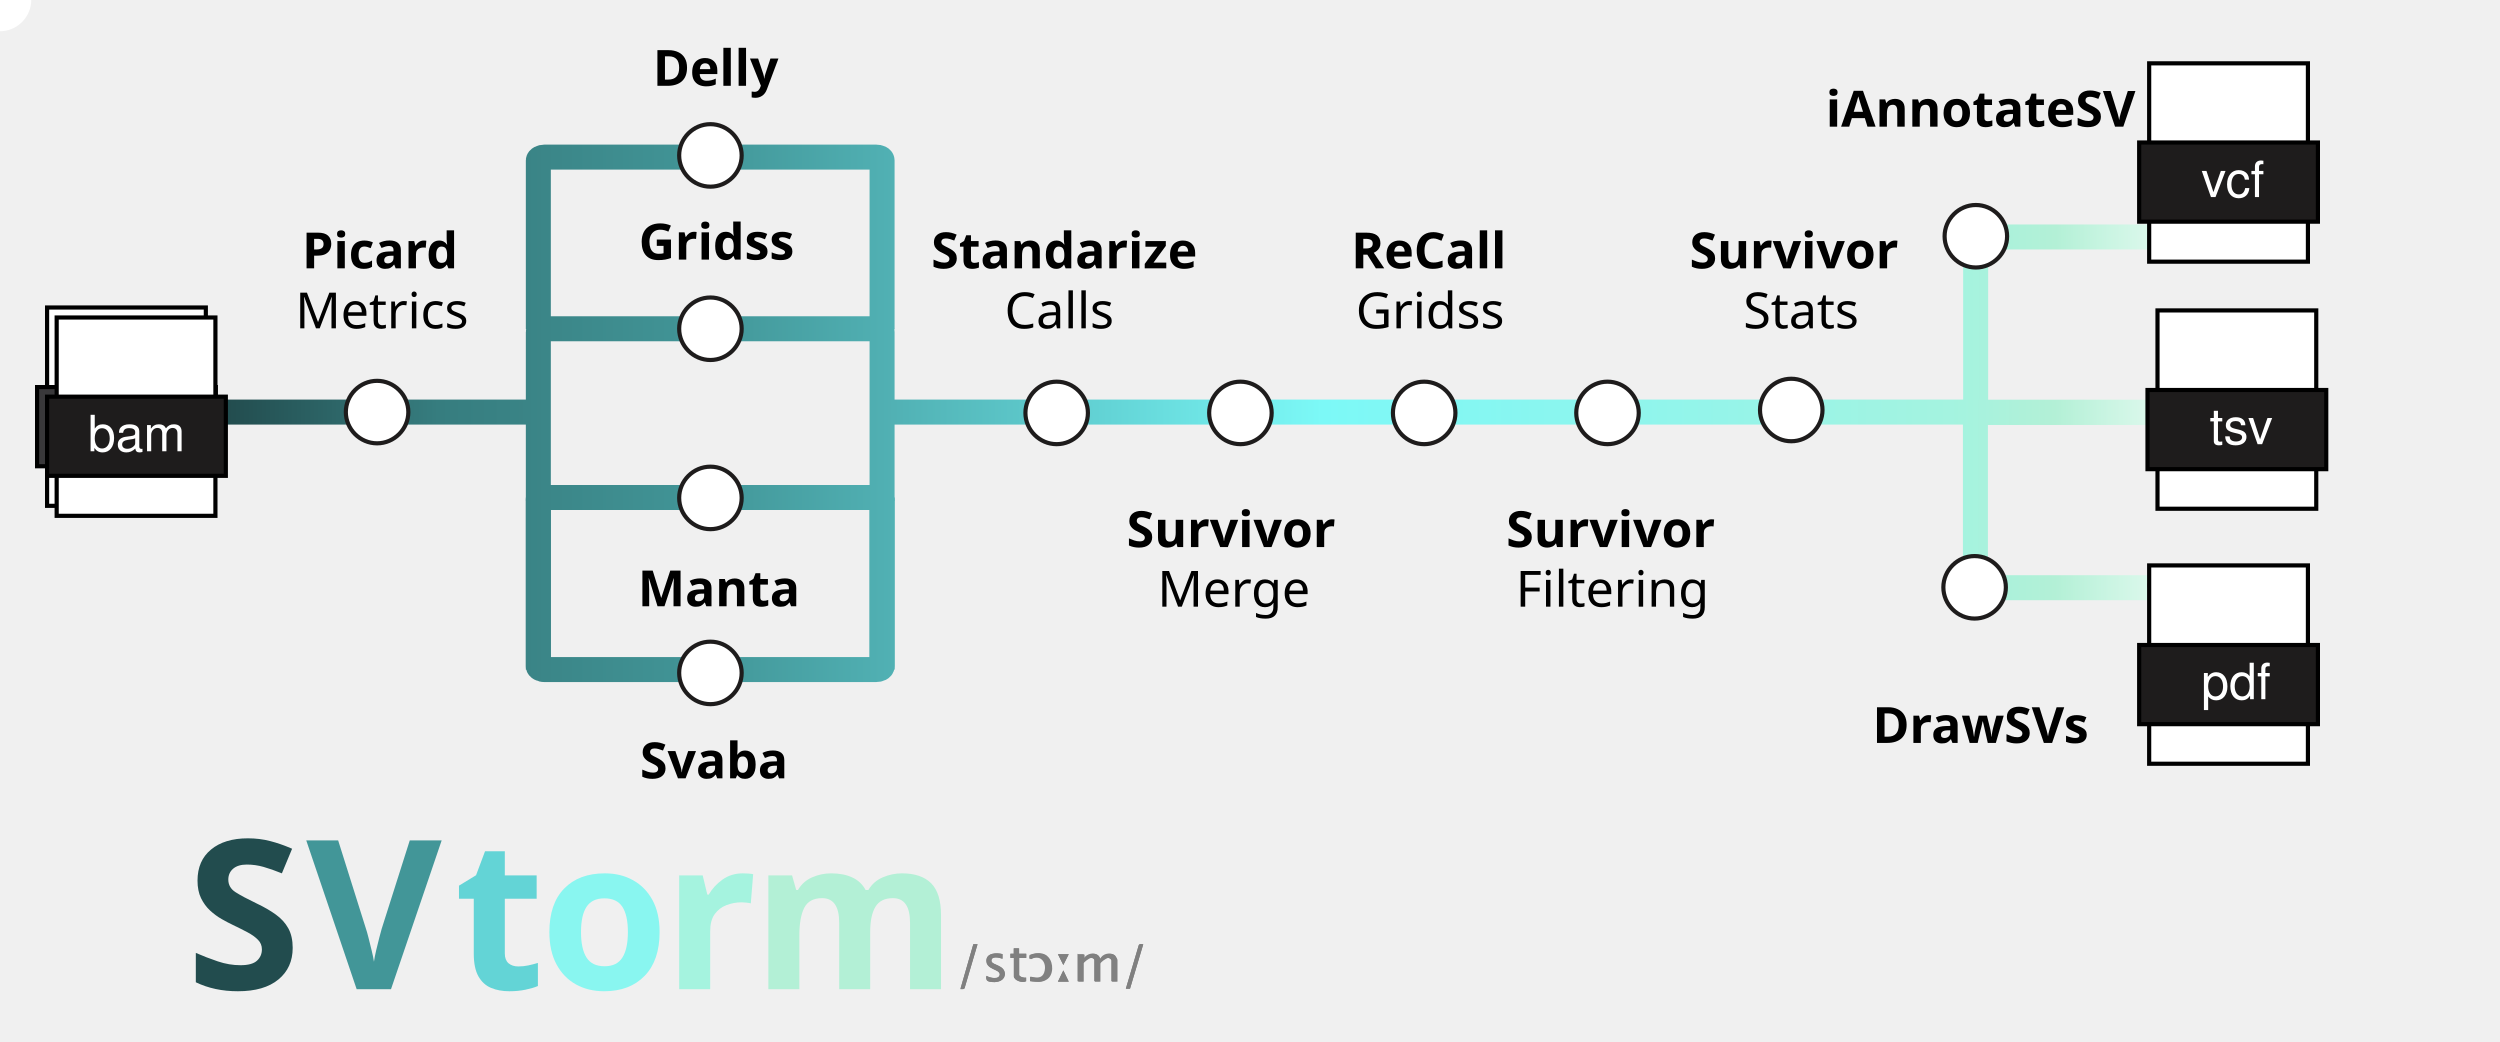
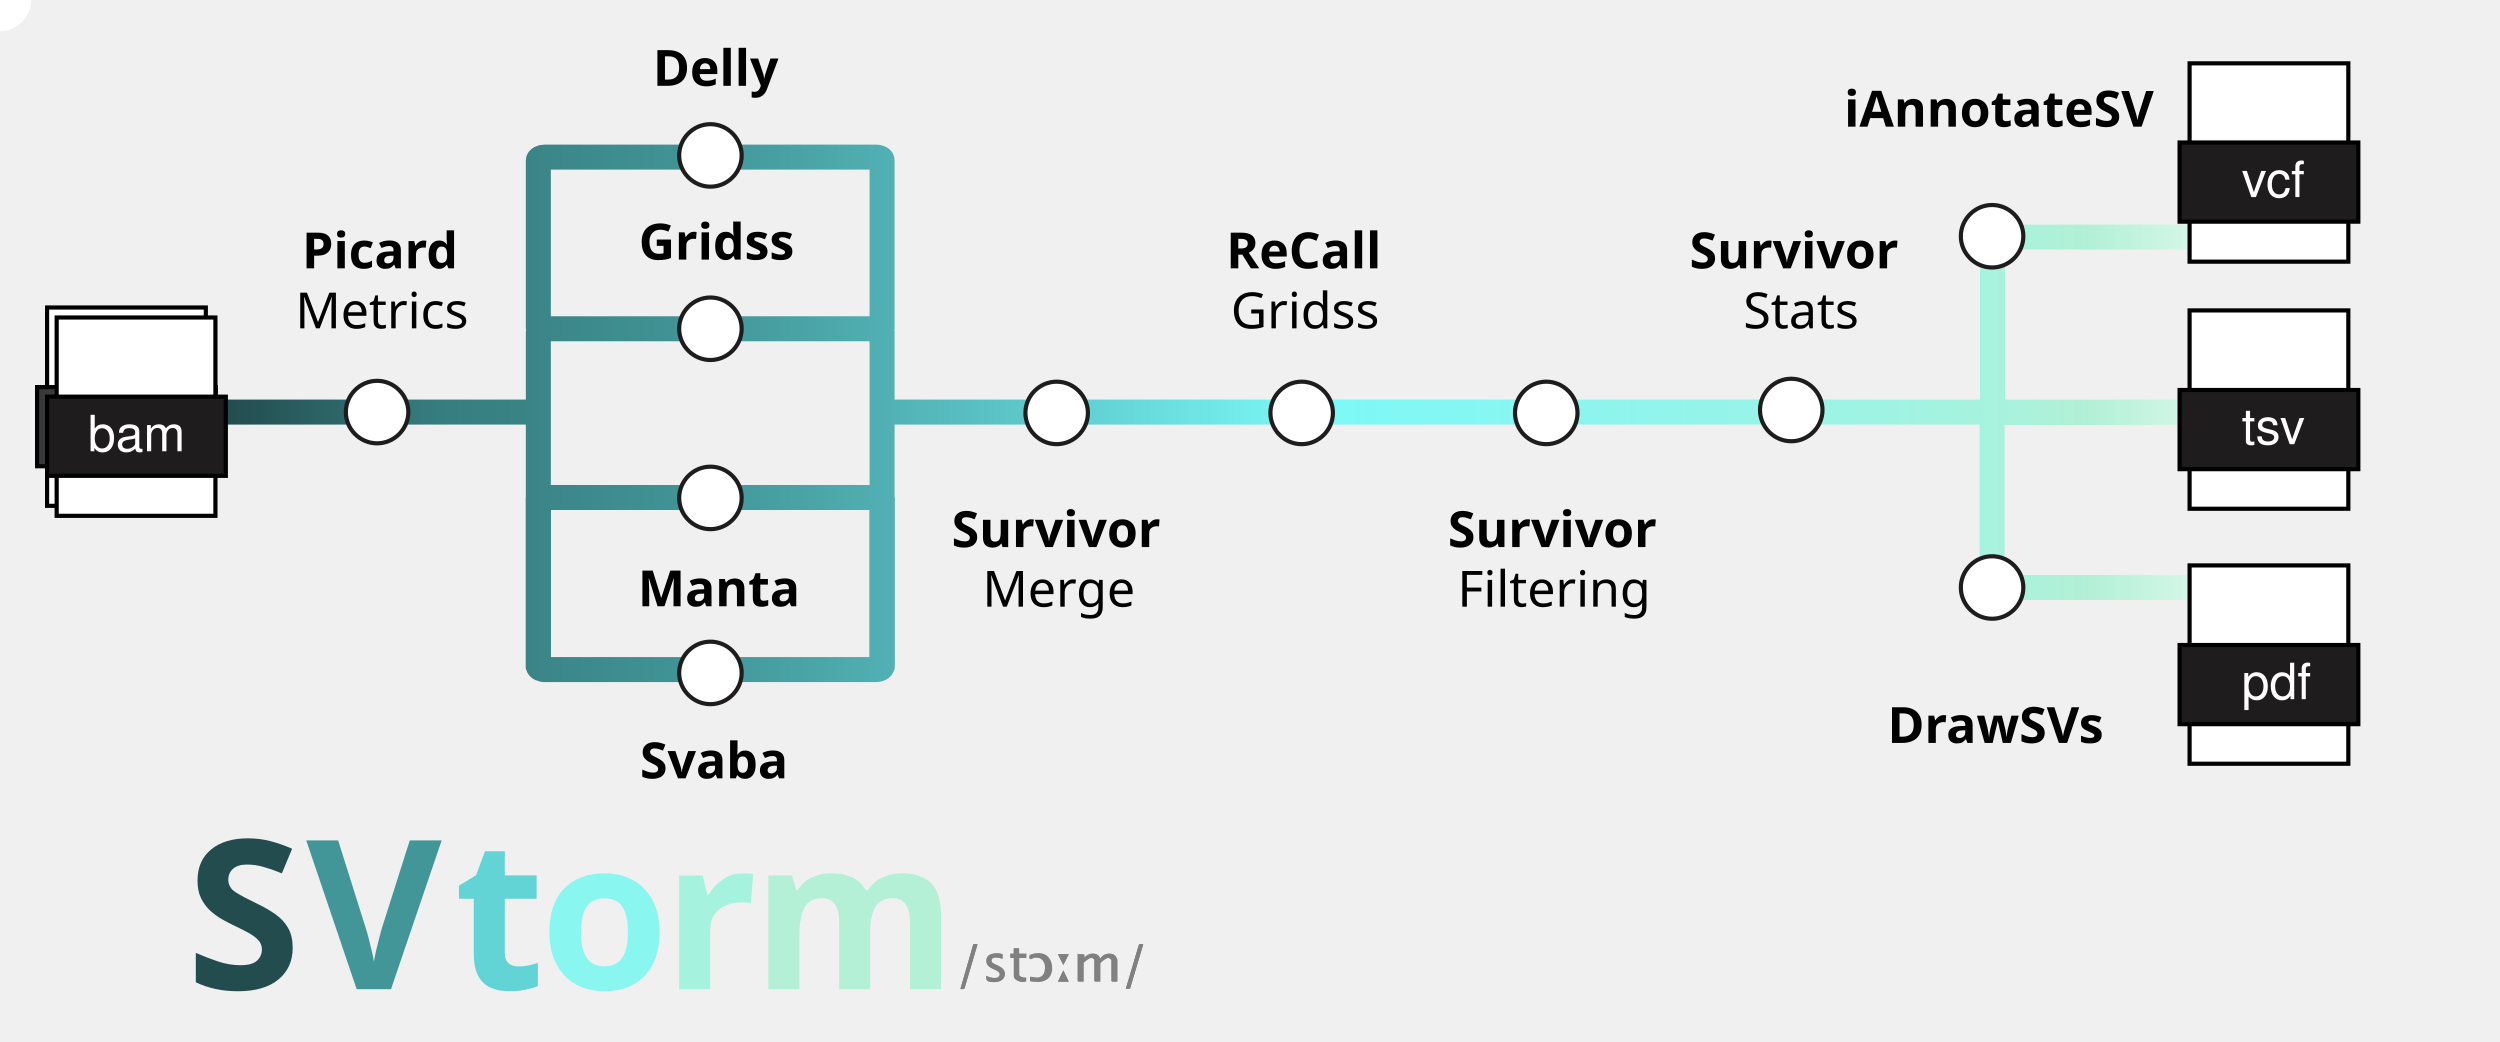
- <svg xmlns="http://www.w3.org/2000/svg" xmlns:xlink="http://www.w3.org/1999/xlink" id="Layer_1" version="1.1" viewBox="0 0 600 250">
-   <path id="path19" class="st25" d="M 252.7,99.2 474.3,98.7 474.241,57.166 532.723,57.06" />
-   <path id="path19-9" class="st25" d="m 211.717,99.652 244.896,-0.202 21.529,0.104 41.116,0.072" style="fill:none;stroke:#c563a5;stroke-width:1.018" />
-   <defs id="defs25">
-     <style id="style1">
+ <svg xmlns="http://www.w3.org/2000/svg" id="Layer_1" version="1.1" viewBox="0 0 600 250">
+   <defs>
+     <style>
      .st0 {
        fill: #89f6f0;
      }

      .st0, .st1, .st2, .st3, .st4, .st5, .st6, .st7, .st8, .st9 {
        isolation: isolate;
      }

-       .st0, .st2, .st3, .st4, .st7, .st9 {
+       .st0, .st2, .st3, .st5, .st7, .st9 {
        font-family: MavenPro-Bold, 'Maven Pro';
        font-size: 50px;
        font-weight: 700;
      }

      .st1 {
        font-family: MavenPro-Regular, 'Maven Pro';
      }

      .st1, .st6, .st8 {
        font-size: 12px;
      }

      .st10 {
-         fill: url(#linear-gradient2);
+         fill: url(#linear-gradient1);
      }

      .st11 {
+         fill: url(#linear-gradient7);
+       }
+ 
+       .st12 {
        fill: gray;
      }

-       .st12 {
-         fill: url(#linear-gradient);
+       .st13 {
+         stroke-width: 1px;
+       }
+ 
+       .st13, .st14, .st15, .st16, .st17, .st18, .st19, .st20, .st21 {
+         fill: none;
+       }
+ 
+       .st13, .st20 {
+         stroke: #c563a5;
      }

      .st2 {
-         fill: #367d7f;
+         fill: #429698;
      }

      .st3 {
-         fill: #429698;
-       }
- 
-       .st4 {
        fill: #a5f3df;
      }

-       .st13, .st14, .st15, .st6 {
+       .st22, .st23, .st24, .st6 {
        fill: #fff;
      }

-       .st13, .st16, .st17 {
+       .st22, .st25, .st26 {
        stroke: #000;
      }

+       .st14 {
+         stroke: url(#linear-gradient2);
+       }
+ 
+       .st14, .st15, .st16, .st17, .st18, .st24, .st21 {
+         stroke-miterlimit: 10;
+       }
+ 
+       .st14, .st15, .st16, .st17, .st18, .st21 {
+         stroke-width: 6px;
+       }
+ 
+       .st15 {
+         stroke: url(#linear-gradient3);
+       }
+ 
+       .st16 {
+         stroke: url(#linear-gradient5);
+       }
+ 
+       .st17 {
+         stroke: url(#linear-gradient4);
+       }
+ 
      .st18 {
-         stroke: url(#linear-gradient1);
-       }
- 
-       .st18, .st19, .st20, .st21, .st22, .st23 {
-         stroke-width: 6px;
-       }
- 
-       .st18, .st19, .st20, .st21, .st22, .st23, .st24, .st25 {
-         fill: none;
-       }
- 
-       .st18, .st19, .st20, .st21, .st22, .st23, .st15 {
-         stroke-miterlimit: 10;
+         stroke: url(#linear-gradient6);
+       }
+ 
+       .st5 {
+         fill: #224c4e;
      }

      .st19 {
-         stroke: url(#linear-gradient7);
-       }
- 
-       .st20 {
-         stroke: url(#linear-gradient3);
-       }
- 
-       .st21 {
-         stroke: url(#linear-gradient5);
-       }
- 
-       .st22 {
-         stroke: url(#linear-gradient4);
-       }
- 
-       .st23 {
-         stroke: url(#linear-gradient6);
+         stroke: #c364a6;
+       }
+ 
+       .st25 {
+         fill: #39383a;
      }

      .st24 {
-         stroke: #c364a6;
-       }
- 
-       .st16 {
-         fill: #39383a;
-       }
- 
-       .st15 {
        stroke: #1e1c1c;
      }

      .st6 {
        font-family: Helvetica, Helvetica;
      }

      .st7 {
        fill: #b3f0d6;
      }

-       .st17 {
+       .st26 {
        fill: #1e1c1c;
-       }
- 
-       .st25 {
-         stroke: #c563a5;
      }

      .st8 {
        font-family: MavenPro-SemiBold, 'Maven Pro';
        font-weight: 600;
      }

      .st9 {
        fill: #63d4d6;
      }

-       .st26 {
+       .st21 {
+         stroke: url(#linear-gradient);
+       }
+ 
+       .st27 {
        fill: #b59292;
      }
    </style>
-     <linearGradient id="linear-gradient" x1="1159.6" y1="1228.6" x2="1159.6" y2="972.1" gradientTransform="matrix(0,-1,1.002985,0,-760.5373,1258.5)" gradientUnits="userSpaceOnUse">
-       <stop offset="0" stop-color="#a5f3df" id="stop1" />
-       <stop offset=".2" stop-color="#97f4e8" id="stop2" />
-       <stop offset=".4" stop-color="#89f6f0" id="stop3" />
-       <stop offset=".6" stop-color="#7cf9f7" id="stop4" />
-       <stop offset=".8" stop-color="#63d4d6" id="stop5" />
-       <stop offset="1" stop-color="#51b1b4" id="stop6" />
-     </linearGradient>
-     <linearGradient id="linear-gradient1" x1="-51.1" y1="-237.5" x2="37.3" y2="-237.5" gradientTransform="translate(163.5 335.5) rotate(-180) scale(1 -1)" gradientUnits="userSpaceOnUse">
-       <stop offset="0" stop-color="#51b1b4" id="stop7" />
-       <stop offset=".5" stop-color="#429698" id="stop8" />
-       <stop offset="1" stop-color="#3a8486" id="stop9" />
-     </linearGradient>
-     <linearGradient id="linear-gradient2" x1="1159.6" y1="886.6" x2="1159.6" y2="813.3" gradientTransform="translate(-759.4 1258.5) rotate(-90)" gradientUnits="userSpaceOnUse">
-       <stop offset="0" stop-color="#3a8486" id="stop10" />
-       <stop offset=".3" stop-color="#367d7f" id="stop11" />
-       <stop offset=".6" stop-color="#2e686a" id="stop12" />
-       <stop offset="1" stop-color="#224c4e" id="stop13" />
-     </linearGradient>
-     <linearGradient id="linear-gradient3" x1="-51.1" y1="-278.7" x2="37.3" y2="-278.7" gradientTransform="translate(163.5 335.5) rotate(-180) scale(1 -1)" gradientUnits="userSpaceOnUse">
-       <stop offset="0" stop-color="#51b1b4" id="stop14" />
-       <stop offset=".5" stop-color="#429698" id="stop15" />
-       <stop offset="1" stop-color="#3a8486" id="stop16" />
-     </linearGradient>
-     <linearGradient id="linear-gradient4" x1="-51.1" y1="-197" x2="37.3" y2="-197" gradientTransform="translate(163.5 335.5) rotate(-180) scale(1 -1)" gradientUnits="userSpaceOnUse">
-       <stop offset="0" stop-color="#51b1b4" id="stop17" />
-       <stop offset=".5" stop-color="#429698" id="stop18" />
-       <stop offset="1" stop-color="#3a8486" id="stop19" />
-     </linearGradient>
-     <linearGradient id="linear-gradient5" x1="-51.1" y1="-1078.5" x2="37.3" y2="-1078.5" gradientTransform="translate(163.5 -936.9) rotate(-180)" gradientUnits="userSpaceOnUse">
-       <stop offset="0" stop-color="#51b1b4" id="stop20" />
-       <stop offset=".5" stop-color="#429698" id="stop21" />
-       <stop offset="1" stop-color="#3a8486" id="stop22" />
-     </linearGradient>
-     <linearGradient id="linear-gradient6" x1="471.1" y1="463.4" x2="515.4" y2="463.4" gradientTransform="translate(0 -344)" gradientUnits="userSpaceOnUse">
-       <stop offset="0" stop-color="#a5f3df" id="stop23" />
-       <stop offset=".5" stop-color="#b3f0d6" id="stop24" />
-       <stop offset="1" stop-color="#daf8eb" id="stop25" />
-     </linearGradient>
-     <linearGradient id="linear-gradient7" y1="421.4" y2="421.4" xlink:href="#linear-gradient6" />
-     <linearGradient xlink:href="#linear-gradient6" id="linearGradient61" gradientUnits="userSpaceOnUse" gradientTransform="translate(0.05555835,-385.4307)" x1="471.1" y1="463.4" x2="515.4" y2="463.4" />
-     <linearGradient xlink:href="#linear-gradient6" id="linearGradient62" gradientUnits="userSpaceOnUse" gradientTransform="translate(0,-343.3537)" x1="471.1" y1="463.4" x2="515.4" y2="463.4" />
+     <linearGradient id="linear-gradient" x1="-291.1" y1="488.7" x2="-202.7" y2="488.7" gradientTransform="translate(-76.5 586.8) rotate(-180)" gradientUnits="userSpaceOnUse">
+       <stop offset="0" stop-color="#51b1b4" />
+       <stop offset=".5" stop-color="#429698" />
+       <stop offset="1" stop-color="#3a8486" />
+     </linearGradient>
+     <linearGradient id="linear-gradient1" x1="867.6" y1="-583.3" x2="867.6" y2="-510" gradientTransform="translate(-456.1 966.5) rotate(-90) scale(1 -1)" gradientUnits="userSpaceOnUse">
+       <stop offset="0" stop-color="#3a8486" />
+       <stop offset=".3" stop-color="#367d7f" />
+       <stop offset=".6" stop-color="#2e686a" />
+       <stop offset="1" stop-color="#224c4e" />
+     </linearGradient>
+     <linearGradient id="linear-gradient2" x1="-291.1" y1="529.9" x2="-202.7" y2="529.9" gradientTransform="translate(-76.5 586.8) rotate(-180)" gradientUnits="userSpaceOnUse">
+       <stop offset="0" stop-color="#51b1b4" />
+       <stop offset=".5" stop-color="#429698" />
+       <stop offset="1" stop-color="#3a8486" />
+     </linearGradient>
+     <linearGradient id="linear-gradient3" x1="-291.1" y1="448.2" x2="-202.7" y2="448.2" gradientTransform="translate(-76.5 586.8) rotate(-180)" gradientUnits="userSpaceOnUse">
+       <stop offset="0" stop-color="#51b1b4" />
+       <stop offset=".5" stop-color="#429698" />
+       <stop offset="1" stop-color="#3a8486" />
+     </linearGradient>
+     <linearGradient id="linear-gradient4" x1="-291.1" y1="1673.7" x2="-202.7" y2="1673.7" gradientTransform="translate(-76.5 -1532.2) rotate(-180) scale(1 -1)" gradientUnits="userSpaceOnUse">
+       <stop offset="0" stop-color="#51b1b4" />
+       <stop offset=".5" stop-color="#429698" />
+       <stop offset="1" stop-color="#3a8486" />
+     </linearGradient>
+     <linearGradient id="linear-gradient5" x1="475.1" y1="-212.1" x2="529.4" y2="-212.1" gradientTransform="translate(0 -134.2) scale(1 -1)" gradientUnits="userSpaceOnUse">
+       <stop offset="0" stop-color="#a5f3df" />
+       <stop offset=".5" stop-color="#b3f0d6" />
+       <stop offset="1" stop-color="#daf8eb" />
+     </linearGradient>
+     <linearGradient id="linear-gradient6" x1="475.1" y1="-212.1" x2="529.5" y2="-212.1" gradientTransform="translate(0 -92.1) scale(1 -1)" gradientUnits="userSpaceOnUse">
+       <stop offset="0" stop-color="#a5f3df" />
+       <stop offset=".5" stop-color="#b3f0d6" />
+       <stop offset="1" stop-color="#daf8eb" />
+     </linearGradient>
+     <linearGradient id="linear-gradient7" x1="867.6" y1="-928.4" x2="867.6" y2="-668.5" gradientTransform="translate(-456 966.5) rotate(-90) scale(1 -1)" gradientUnits="userSpaceOnUse">
+       <stop offset="0" stop-color="#a5f3df" />
+       <stop offset=".2" stop-color="#97f4e8" />
+       <stop offset=".4" stop-color="#89f6f0" />
+       <stop offset=".6" stop-color="#7cf9f7" />
+       <stop offset=".8" stop-color="#63d4d6" />
+       <stop offset="1" stop-color="#51b1b4" />
+     </linearGradient>
  </defs>
-   <path id="path56-92" class="st24" d="M247.8,99.5h-35.7c-.3,0-.4-.3-.4,0v-19.8c0,0,0,0,0,0h-82.5c0-.1,0-.1,0,0v19.4c0,0-.2.6-.5.6H52.3" />
-   <path id="path56-91" class="st24" d="M247.6,99.4h-35.3c-.3,0-.6.5-.6.6v18.9c0,0,.1,1-.1,1h-82.2c-.3,0-.2,0-.2,0v-20c0,0-.2-.6-.5-.6H52.3" />
-   <path id="path56-93" class="st24" d="M247.6,99.5h-35.3c-.3,0-.5-.9-.5-1.2l-.2-60.4h0c0,0-82.3.4-82.3.4,0,0,0,0,0,0v60.1c0,.3-.2,1-.5,1H52.2" />
-   <path id="path56-9" class="st24" d="M247.6,99.4h-35.4c-.3,0-.5.3-.5.6v60.6c0,.3-.2.8-.4.8h-81.5c-.3,0-.5-.6-.5-.8v-60.6c-.1-.3-.4-.5-.6-.5H30.4" />
-   <path id="path20" class="st25" d="M252.7,99.5l221.6-.5v41.5h58.6" />
-   <g id="g2" class="st5">
-     <g id="text1" class="st5">
-       <g id="g24" class="st5">
-         <g id="text23" class="st5">
-           <text class="st2" transform="translate(44.7,237.4)" id="text25">
-             <tspan x="0" y="0" id="tspan25" style="fill:#224c4e;fill-opacity:1">S</tspan>
-           </text>
-         </g>
-         <g id="text24" class="st5">
-           <text class="st3" transform="translate(73.5 237.4)" id="text26">
-             <tspan x="0" y="0" id="tspan26">V</tspan>
-           </text>
-         </g>
-       </g>
-     </g>
-     <g id="text2" class="st5">
-       <g id="g31" class="st5">
-         <g id="g27" class="st5">
-           <text class="st9" transform="translate(109 237.4)" id="text27">
-             <tspan x="0" y="0" id="tspan27">t</tspan>
-           </text>
-         </g>
-         <g id="g28" class="st5">
-           <text class="st0" transform="translate(129.6 237.4)" id="text28">
-             <tspan x="0" y="0" id="tspan28">o</tspan>
-           </text>
-         </g>
-         <g id="g29" class="st5">
-           <text class="st4" transform="translate(159.1 237.4)" id="text29">
-             <tspan x="0" y="0" id="tspan29">r</tspan>
-           </text>
-         </g>
-         <g id="g30" class="st5">
-           <text class="st7" transform="translate(180.5 237.4)" id="text30">
-             <tspan x="0" y="0" id="tspan30">m</tspan>
-           </text>
-         </g>
-       </g>
-     </g>
-   </g>
-   <g id="text155" class="st5">
-     <g id="text242" class="st5">
-       <g id="g33" class="st5">
-         <g id="g32" class="st5">
-           <text class="st8" transform="translate(270.4 131.3)" id="text31">
-             <tspan x="0" y="0" id="tspan31">Survivor</tspan>
-           </text>
-         </g>
-       </g>
-     </g>
-     <g id="text243" class="st5">
-       <g id="g35" class="st5">
-         <g id="g34" class="st5">
-           <text class="st1" transform="translate(277.8 145.6)" id="text33">
-             <tspan x="0" y="0" id="tspan33">Merge</tspan>
-           </text>
-         </g>
-       </g>
-     </g>
-   </g>
-   <g id="text173" class="st5">
-     <g id="text247" class="st5">
-       <g id="g37" class="st5">
-         <g id="g36" class="st5">
-           <text class="st8" transform="translate(156.7 20.6)" id="text35">
-             <tspan x="0" y="0" id="tspan35">Delly</tspan>
-           </text>
-         </g>
-       </g>
-     </g>
-   </g>
-   <g id="text173-7" class="st5">
-     <g id="text247-9" class="st5">
-       <g id="g31-3" class="st5">
-         <g id="text31-8" class="st5">
-           <text class="st8" transform="translate(449.4 178.3)" id="text37">
-             <tspan x="0" y="0" id="tspan37">DrawSVs</tspan>
-           </text>
-         </g>
-       </g>
-     </g>
-   </g>
-   <g id="text174" class="st5">
-     <g id="text248" class="st5">
-       <g id="g38" class="st5">
-         <g id="text32" class="st5">
-           <text class="st8" transform="translate(153.3 62.3)" id="text38">
-             <tspan x="0" y="0" id="tspan38">Gridss</tspan>
-           </text>
-         </g>
-       </g>
-     </g>
-   </g>
-   <g id="text175" class="st5">
-     <g id="text249" class="st5">
-       <g id="g40" class="st5">
-         <g id="g39" class="st5">
-           <text class="st8" transform="translate(153.6 186.8)" id="text39">
-             <tspan x="0" y="0" id="tspan39">Svaba</tspan>
-           </text>
-         </g>
-       </g>
-     </g>
-   </g>
-   <g id="text176" class="st5">
-     <g id="text250" class="st5">
-       <g id="g41" class="st5">
-         <g id="text34" class="st5">
-           <text class="st8" transform="translate(153.1 145.5)" id="text40">
-             <tspan x="0" y="0" id="tspan40">Manta</tspan>
-           </text>
-         </g>
-       </g>
-     </g>
-   </g>
-   <g id="text180" class="st5">
-     <g id="text251" class="st5">
-       <g id="g43" class="st5">
-         <g id="g42" class="st5">
-           <text class="st8" transform="translate(324.3 64.4)" id="text41">
-             <tspan x="0" y="0" id="tspan41">ReCall</tspan>
-           </text>
-         </g>
-       </g>
-     </g>
-     <g id="text252" class="st5">
-       <g id="g44" class="st5">
-         <g id="text36" class="st5">
-           <text class="st1" transform="translate(325.4 78.8)" id="text43">
-             <tspan x="0" y="0" id="tspan43">Gridss</tspan>
-           </text>
-         </g>
-       </g>
-     </g>
-   </g>
-   <g id="text184" class="st5">
-     <g id="text253" class="st5">
-       <g id="g46" class="st5">
-         <g id="g45" class="st5">
-           <text class="st8" transform="translate(361.5 131.3)" id="text44">
-             <tspan x="0" y="0" id="tspan44">Survivor</tspan>
-           </text>
-         </g>
-       </g>
-     </g>
-     <g id="text254" class="st5">
-       <g id="g48" class="st5">
-         <g id="g47" class="st5">
-           <text class="st1" transform="translate(363.8 145.6)" id="text46">
-             <tspan x="0" y="0" id="tspan46">Filtering</tspan>
-           </text>
-         </g>
-       </g>
-     </g>
-   </g>
-   <g id="g257" class="st5">
-     <g id="text256" class="st5">
-       <g id="g50" class="st5">
-         <g id="g49" class="st5">
-           <text class="st8" transform="translate(223.5 64.4)" id="text48">
-             <tspan x="0" y="0" id="tspan48">Standarize</tspan>
-           </text>
-         </g>
-       </g>
-     </g>
-     <g id="text257" class="st5">
-       <g id="g52" class="st5">
-         <g id="g51" class="st5">
-           <text class="st1" transform="translate(241.1 78.8)" id="text50">
-             <tspan x="0" y="0" id="tspan50">Calls</tspan>
-           </text>
-         </g>
-       </g>
-     </g>
-   </g>
-   <g id="g259" class="st5">
-     <g id="text258" class="st5">
-       <g id="g53" class="st5">
-         <g id="text42" class="st5">
-           <text class="st8" transform="translate(438.2 30.4)" id="text52">
-             <tspan x="0" y="0" id="tspan52">iAnnotateSV</tspan>
-           </text>
-         </g>
-       </g>
-     </g>
-   </g>
-   <path id="path186-6" class="st18" d="M129.2,120.2v-40.5c0-.4.7-.8,1.5-.8h79.5c.8,0,1.5.3,1.5.8v40.5" />
+   <path id="path19" class="st20" d="M252.7,99.2l226.3-.5v-41.5c0,0,59.7-.1,59.7-.1" />
+   <path id="path19-9" class="st13" d="M211.7,99.7l255.8-.2h22.5c0,.1,42.9.2,42.9.2" />
+   <path id="path56-92" class="st19" d="M247.8,99.5h-35.7c-.3,0-.4-.3-.4,0v-19.8h-82.5q0,0,0,0v19.4s-.2.6-.5.6H52.3" />
+   <path id="path56-91" class="st19" d="M247.6,99.4h-35.3c-.3,0-.6.5-.6.6v18.9s.1,1-.1,1h-82.2c-.3,0-.2,0-.2,0v-20s-.2-.6-.5-.6H52.3" />
+   <path id="path56-93" class="st19" d="M247.6,99.5h-35.3c-.3,0-.5-.9-.5-1.2l-.2-60.4h0l-82.3.4h0v60.1c0,.3-.2,1-.5,1H52.2" />
+   <path id="path56-9" class="st19" d="M247.6,99.4h-35.4c-.3,0-.5.3-.5.6v60.6c0,.3-.2.8-.4.8h-81.5c-.3,0-.5-.6-.5-.8v-60.6c-.1-.3-.4-.5-.6-.5H30.4" />
+   <path id="path20" class="st20" d="M252.7,99.5l225.7-.5v41.5h59.7" />
+   <g id="g2" class="st4">
+     <g id="text1" class="st4">
+       <g id="g24" class="st4">
+         <g id="text23" class="st4">
+           <g id="text25" class="st4">
+             <text class="st5" transform="translate(44.7 237.4)">
+               <tspan x="0" y="0">S</tspan>
+             </text>
+           </g>
+         </g>
+         <g id="text24" class="st4">
+           <g id="text26" class="st4">
+             <text class="st2" transform="translate(73.5 237.4)">
+               <tspan x="0" y="0">V</tspan>
+             </text>
+           </g>
+         </g>
+       </g>
+     </g>
+     <g id="text2" class="st4">
+       <g id="g31" class="st4">
+         <g id="g27" class="st4">
+           <g id="text27" class="st4">
+             <text class="st9" transform="translate(109 237.4)">
+               <tspan x="0" y="0">t</tspan>
+             </text>
+           </g>
+         </g>
+         <g id="g28" class="st4">
+           <g id="text28" class="st4">
+             <text class="st0" transform="translate(129.6 237.4)">
+               <tspan x="0" y="0">o</tspan>
+             </text>
+           </g>
+         </g>
+         <g id="g29" class="st4">
+           <g id="text29" class="st4">
+             <text class="st3" transform="translate(159.1 237.4)">
+               <tspan x="0" y="0">r</tspan>
+             </text>
+           </g>
+         </g>
+         <g id="g30" class="st4">
+           <g id="text30" class="st4">
+             <text class="st7" transform="translate(180.5 237.4)">
+               <tspan x="0" y="0">m</tspan>
+             </text>
+           </g>
+         </g>
+       </g>
+     </g>
+   </g>
+   <g id="text155" class="st4">
+     <g id="text242" class="st4">
+       <g id="g33" class="st4">
+         <g id="g32" class="st4">
+           <g id="text31" class="st4">
+             <text class="st8" transform="translate(228.4 131.3)">
+               <tspan x="0" y="0">Survivor</tspan>
+             </text>
+           </g>
+         </g>
+       </g>
+     </g>
+     <g id="text243" class="st4">
+       <g id="g35" class="st4">
+         <g id="g34" class="st4">
+           <g id="text33" class="st4">
+             <text class="st1" transform="translate(235.8 145.6)">
+               <tspan x="0" y="0">Merge</tspan>
+             </text>
+           </g>
+         </g>
+       </g>
+     </g>
+   </g>
+   <g id="text173" class="st4">
+     <g id="text247" class="st4">
+       <g id="g37" class="st4">
+         <g id="g36" class="st4">
+           <g id="text35" class="st4">
+             <text class="st8" transform="translate(156.7 20.6)">
+               <tspan x="0" y="0">Delly</tspan>
+             </text>
+           </g>
+         </g>
+       </g>
+     </g>
+   </g>
+   <g id="text173-7" class="st4">
+     <g id="text247-9" class="st4">
+       <g id="g31-3" class="st4">
+         <g id="text31-8" class="st4">
+           <g id="text37" class="st4">
+             <text class="st8" transform="translate(453 178.3)">
+               <tspan x="0" y="0">DrawSVs</tspan>
+             </text>
+           </g>
+         </g>
+       </g>
+     </g>
+   </g>
+   <g id="text174" class="st4">
+     <g id="text248" class="st4">
+       <g id="g38" class="st4">
+         <g id="text32" class="st4">
+           <g id="text38" class="st4">
+             <text class="st8" transform="translate(153.3 62.3)">
+               <tspan x="0" y="0">Gridss</tspan>
+             </text>
+           </g>
+         </g>
+       </g>
+     </g>
+   </g>
+   <g id="text175" class="st4">
+     <g id="text249" class="st4">
+       <g id="g40" class="st4">
+         <g id="g39" class="st4">
+           <g id="text39" class="st4">
+             <text class="st8" transform="translate(153.6 186.8)">
+               <tspan x="0" y="0">Svaba</tspan>
+             </text>
+           </g>
+         </g>
+       </g>
+     </g>
+   </g>
+   <g id="text176" class="st4">
+     <g id="text250" class="st4">
+       <g id="g41" class="st4">
+         <g id="text34" class="st4">
+           <g id="text40" class="st4">
+             <text class="st8" transform="translate(153.1 145.5)">
+               <tspan x="0" y="0">Manta</tspan>
+             </text>
+           </g>
+         </g>
+       </g>
+     </g>
+   </g>
+   <g id="text180" class="st4">
+     <g id="text251" class="st4">
+       <g id="g43" class="st4">
+         <g id="g42" class="st4">
+           <g id="text41" class="st4">
+             <text class="st8" transform="translate(294.3 64.4)">
+               <tspan x="0" y="0">ReCall</tspan>
+             </text>
+           </g>
+         </g>
+       </g>
+     </g>
+     <g id="text252" class="st4">
+       <g id="g44" class="st4">
+         <g id="text36" class="st4">
+           <g id="text43" class="st4">
+             <text class="st1" transform="translate(295.4 78.8)">
+               <tspan x="0" y="0">Gridss</tspan>
+             </text>
+           </g>
+         </g>
+       </g>
+     </g>
+   </g>
+   <g id="text184" class="st4">
+     <g id="text253" class="st4">
+       <g id="g46" class="st4">
+         <g id="g45" class="st4">
+           <g id="text44" class="st4">
+             <text class="st8" transform="translate(347.5 131.3)">
+               <tspan x="0" y="0">Survivor</tspan>
+             </text>
+           </g>
+         </g>
+       </g>
+     </g>
+     <g id="text254" class="st4">
+       <g id="g48" class="st4">
+         <g id="g47" class="st4">
+           <g id="text46" class="st4">
+             <text class="st1" transform="translate(349.8 145.6)">
+               <tspan x="0" y="0">Filtering</tspan>
+             </text>
+           </g>
+         </g>
+       </g>
+     </g>
+   </g>
+   <g id="g259" class="st4">
+     <g id="text258" class="st4">
+       <g id="g53" class="st4">
+         <g id="text42" class="st4">
+           <g id="text52" class="st4">
+             <text class="st8" transform="translate(442.6 30.4)">
+               <tspan x="0" y="0">iAnnotateSV</tspan>
+             </text>
+           </g>
+         </g>
+       </g>
+     </g>
+   </g>
+   <path id="path186-6" class="st21" d="M129.2,120.2v-40.5c0-.4.7-.8,1.5-.8h79.5c.8,0,1.5.3,1.5.8v40.5" />
  <rect id="rect4-51" class="st10" x="53.9" y="95.9" width="73.3" height="6" />
-   <path id="path186-61" class="st20" d="M129.2,79v-40.5c0-.4.7-.8,1.5-.8h79.5c.8,0,1.5.3,1.5.8v40.5" />
-   <path id="path186-62" class="st22" d="M129.2,160.7v-40.5c0-.4.7-.8,1.5-.8h79.5c.8,0,1.5.3,1.5.8v40.5" />
-   <path id="path186-63" class="st21" d="M129.2,119.4v40.5c0,.4.7.8,1.5.8h79.5c.8,0,1.5-.3,1.5-.8v-40.5" />
-   <path id="path45" class="st11" d="M234.6,226.6h-1c0,0-3.1,10.8-3.1,10.8.3,0,.8.1,1-.2l3.1-10.5h0Z" />
-   <path id="path46" class="st11" d="M274.4,226.6c-.4,0-.9-.2-1.1.2l-3.1,10.5h1c0,0,3.2-10.8,3.2-10.8h0Z" />
-   <path id="path47" class="st11" d="M243.3,229.9v4.4c0,1,2,1.7,2.9,1.2v-.9c-.3.2-1.6-.2-1.6-.6v-4.1h1.7v-1h-1.7v-1.3h-1.3v1.3h-.8v1h.8,0Z" />
-   <path id="path48" class="st11" d="M240.6,229c-1.4-.4-4-.3-3.9,1.7s3.1,1.9,3.2,3.1c0,1.4-2.4.9-3.2.4-.2,1.3.4,1.4,1.5,1.5,1.3.1,2.9-.4,2.9-2,0-2.1-3-2-3.2-3-.2-1.4,1.9-.9,2.7-.6v-1.1h0Z" />
-   <path id="path49" class="st11" d="M251.3,229.7c-1.1-1.1-2.9-1.1-4.2-.5-.1.3-.2.8.1,1,2.5-1.3,4.2.8,3.4,3.2-.6,1.6-2.1,1.3-3.4,1v1.1c1.3.1,2.5.4,3.7-.4,1.7-1.1,1.7-4.1.4-5.4h0Z" />
-   <path id="path50" class="st11" d="M258.8,229v6.6h1.3v-4.4c0-.3,1.3-1.2,1.7-1.3.4,0,1,.2,1,.6v5.1h1.3v-4.3c0-.4,1.4-1.3,1.8-1.4.4,0,1,.4,1,.7v5h1.3v-5.2c0-.2-.4-.9-.5-1-.9-.9-3-.4-3.4.8-.3-.2-.4-.6-.6-.8-.9-.9-2.8-.4-3.4.7v-1h-1.3,0Z" />
-   <polygon id="polygon50" class="st11" points="256.5 229 253.9 229 255.2 231.6 256.5 229" />
-   <polygon id="polygon51" class="st11" points="256.5 235.6 255.2 232.9 253.9 235.6 256.5 235.6" />
-   <path id="path144-8" class="st23" d="m 515.456,98.969 h -40.5 c -0.4,0 -0.8,-0.3 -0.8,-0.8 v -40.5 c 0,-0.4 0.3,-0.8 0.8,-0.8 h 40.5" style="fill:none;stroke:url(#linearGradient61);stroke-width:6px;stroke-miterlimit:10" />
-   <path id="path144" class="st23" d="m 515.4,141.046 h -40.5 c -0.4,0 -0.8,-0.3 -0.8,-0.8 V 99.746 c 0,-0.4 0.3,-0.8 0.8,-0.8 h 40.5" style="stroke:url(#linearGradient62)" />
-   <circle id="circle19-9" class="st92" cy="-.6" r="3.1" style="fill:#b59292;fill-opacity:1">
+   <path id="path186-61" class="st14" d="M129.2,79v-40.5c0-.4.7-.8,1.5-.8h79.5c.8,0,1.5.3,1.5.8v40.5" />
+   <path id="path186-62" class="st15" d="M129.2,160.7v-40.5c0-.4.7-.8,1.5-.8h79.5c.8,0,1.5.3,1.5.8v40.5" />
+   <path id="path186-63" class="st17" d="M129.2,119.4v40.5c0,.4.7.8,1.5.8h79.5c.8,0,1.5-.3,1.5-.8v-40.5" />
+   <path id="path45" class="st12" d="M234.6,226.6h-1l-3.1,10.8c.3,0,.8.1,1-.2l3.1-10.5h0Z" />
+   <path id="path46" class="st12" d="M274.4,226.6c-.4,0-.9-.2-1.1.2l-3.1,10.5h1l3.2-10.8h0Z" />
+   <path id="path47" class="st12" d="M243.3,229.9v4.4c0,1,2,1.7,2.9,1.2v-.9c-.3.2-1.6-.2-1.6-.6v-4.1h1.7v-1h-1.7v-1.3h-1.3v1.3h-.8v1h.8Z" />
+   <path id="path48" class="st12" d="M240.6,229c-1.4-.4-4-.3-3.9,1.7s3.1,1.9,3.2,3.1c0,1.4-2.4.9-3.2.4-.2,1.3.4,1.4,1.5,1.5,1.3.1,2.9-.4,2.9-2s-3-2-3.2-3c-.2-1.4,1.9-.9,2.7-.6v-1.1h0Z" />
+   <path id="path49" class="st12" d="M251.3,229.7c-1.1-1.1-2.9-1.1-4.2-.5-.1.3-.2.8.1,1,2.5-1.3,4.2.8,3.4,3.2-.6,1.6-2.1,1.3-3.4,1v1.1c1.3.1,2.5.4,3.7-.4,1.7-1.1,1.7-4.1.4-5.4h0Z" />
+   <path id="path50" class="st12" d="M258.8,229v6.6h1.3v-4.4c0-.3,1.3-1.2,1.7-1.3.4,0,1,.2,1,.6v5.1h1.3v-4.3c0-.4,1.4-1.3,1.8-1.4.4,0,1,.4,1,.7v5h1.3v-5.2c0-.2-.4-.9-.5-1-.9-.9-3-.4-3.4.8-.3-.2-.4-.6-.6-.8-.9-.9-2.8-.4-3.4.7v-1h-1.5Z" />
+   <polygon id="polygon50" class="st12" points="256.5 229 253.9 229 255.2 231.6 256.5 229" />
+   <polygon id="polygon51" class="st12" points="256.5 235.6 255.2 232.9 253.9 235.6 256.5 235.6" />
+   <path id="path144-8" class="st16" d="M529.5,99h-50.3c-.5,0-1-.3-1-.8v-40.5c0-.4.4-.8,1-.8h50.3" />
+   <path id="path144" class="st18" d="M529.5,141h-50.4c-.5,0-1-.3-1-.8v-40.5c0-.4.4-.8,1-.8h50.4" />
+   <circle id="circle19-9" class="st27" cy="-.6" r="3.1">
    <animateMotion accumulate="none" additive="replace" begin="3s" calcMode="paced" dur="3s" fill="remove" keyPoints="0;1;1;1;1" keyTimes="0;0.8;1;1;1" repeatCount="indefinite" restart="always">
      <mpath href="#path19-9" />
    </animateMotion>
  </circle>
-   <rect id="rect4-5" class="st12" x="214.464" y="95.9" width="257.266" height="6" style="fill:url(#linear-gradient);stroke-width:1.001" />
-   <path id="path51" class="st11" d="M258.8,229h1.3v1c.7-1.1,2.5-1.6,3.4-.7.3.3.3.7.6.8.4-1.2,2.5-1.7,3.4-.8.1.2.5.9.5,1v5.2h-1.3v-5c0-.3-.6-.8-1-.7-.5,0-1.8,1-1.8,1.4v4.3h-1.3v-5.1c0-.4-.6-.6-1-.6-.4,0-1.7.9-1.7,1.3v4.4h-1.3v-6.6h0Z" />
-   <path id="path52" class="st11" d="M240.6,229v1.1c-.8-.3-2.8-.7-2.6.6.1.9,3.1.9,3.2,3,0,1.6-1.6,2.1-2.9,2-1.1-.1-1.7-.2-1.5-1.5.7.5,3.2,1.1,3.2-.4,0-1.2-3-1-3.2-3.1s2.5-2.1,3.9-1.7h0Z" />
-   <path id="path53" class="st11" d="M251.6,229.7c1.3,1.4,1.3,4.4-.4,5.4-1.2.8-2.4.5-3.7.4v-1.1c1.4.4,2.8.6,3.4-1,.9-2.4-.9-4.6-3.4-3.2-.3-.2-.3-.7-.1-1,1.3-.6,3.2-.7,4.2.5h0Z" />
-   <path id="path54" class="st11" d="M243.3,229.9h-.8v-1h.8v-1.3h1.2v1.3h1.8v1h-1.7v4.1c0,.4,1.3.8,1.7.6v.9c-.9.5-2.9-.2-2.9-1.2v-4.4h0Z" />
-   <path id="path55" class="st11" d="M274.4,226.6l-3.2,10.7h-1c0,0,3.1-10.4,3.1-10.4.2-.4.7-.2,1.1-.2h0Z" />
-   <path id="path56" class="st11" d="M234.6,226.6l-3.1,10.5c-.2.4-.6.2-1,.2l3.1-10.7h1c0,0,0,0,0,0h0Z" />
-   <polygon id="polygon56" class="st11" points="256.5 229 255.2 231.6 253.9 229 256.5 229" />
-   <polygon id="polygon57" class="st11" points="256.5 235.6 253.9 235.6 255.2 232.9 256.5 235.6" />
-   <g id="g2571" data-name="g257" class="st5">
-     <g id="text2561" data-name="text256" class="st5">
-       <g id="g401" data-name="g40" class="st5">
-         <g id="text401" data-name="text40" class="st5">
-           <text class="st8" transform="translate(72.5 64.4)" id="text55">
-             <tspan x="0" y="0" id="tspan55">Picard</tspan>
-           </text>
-         </g>
-       </g>
-     </g>
-     <g id="text2571" data-name="text257" class="st5">
-       <g id="g411" data-name="g41" class="st5">
-         <g id="text411" data-name="text41" class="st5">
-           <text class="st1" transform="translate(70.9 78.8)" id="text56">
-             <tspan x="0" y="0" id="tspan56">Metrics</tspan>
-           </text>
-         </g>
-       </g>
-     </g>
-   </g>
-   <g id="text1841" data-name="text184" class="st5">
-     <g id="text2531" data-name="text253" class="st5">
-       <g id="g371" data-name="g37" class="st5">
-         <g id="text371" data-name="text37" class="st5">
-           <text class="st8" transform="translate(405.5 64.4)" id="text60">
-             <tspan x="0" y="0" id="tspan60">Survivor</tspan>
-           </text>
-         </g>
-       </g>
-     </g>
-     <g id="text2541" data-name="text254" class="st5">
-       <g id="g381" data-name="g38" class="st5">
-         <g id="text381" data-name="text38" class="st5">
-           <text class="st1" transform="translate(418.4 78.8)" id="text61">
-             <tspan x="0" y="0" id="tspan61">Stats</tspan>
-           </text>
-         </g>
-       </g>
-     </g>
-   </g>
-   <circle id="circle56-93" class="st26" cx="0" cy="-.6" r="3.1">
+   <rect id="rect4-5" class="st11" x="214.5" y="95.9" width="260.7" height="6" />
+   <path id="path51" class="st12" d="M258.8,229h1.3v1c.7-1.1,2.5-1.6,3.4-.7.3.3.3.7.6.8.4-1.2,2.5-1.7,3.4-.8.1.2.5.9.5,1v5.2h-1.3v-5c0-.3-.6-.8-1-.7-.5,0-1.8,1-1.8,1.4v4.3h-1.3v-5.1c0-.4-.6-.6-1-.6s-1.7.9-1.7,1.3v4.4h-1.3v-6.6h.2Z" />
+   <path id="path52" class="st12" d="M240.6,229v1.1c-.8-.3-2.8-.7-2.6.6.1.9,3.1.9,3.2,3,0,1.6-1.6,2.1-2.9,2-1.1-.1-1.7-.2-1.5-1.5.7.5,3.2,1.1,3.2-.4s-3-1-3.2-3.1,2.5-2.1,3.9-1.7h0Z" />
+   <path id="path53" class="st12" d="M251.6,229.7c1.3,1.4,1.3,4.4-.4,5.4-1.2.8-2.4.5-3.7.4v-1.1c1.4.4,2.8.6,3.4-1,.9-2.4-.9-4.6-3.4-3.2-.3-.2-.3-.7-.1-1,1.3-.6,3.2-.7,4.2.5h0Z" />
+   <path id="path54" class="st12" d="M243.3,229.9h-.8v-1h.8v-1.3h1.2v1.3h1.8v1h-1.7v4.1c0,.4,1.3.8,1.7.6v.9c-.9.5-2.9-.2-2.9-1.2v-4.4h-.1Z" />
+   <path id="path55" class="st12" d="M274.4,226.6l-3.2,10.7h-1l3.1-10.4c.2-.4.7-.2,1.1-.2h0Z" />
+   <path id="path56" class="st12" d="M234.6,226.6l-3.1,10.5c-.2.4-.6.2-1,.2l3.1-10.7h1Z" />
+   <polygon id="polygon56" class="st12" points="256.5 229 255.2 231.6 253.9 229 256.5 229" />
+   <polygon id="polygon57" class="st12" points="256.5 235.6 253.9 235.6 255.2 232.9 256.5 235.6" />
+   <g id="g2571" class="st4">
+     <g id="text2561" class="st4">
+       <g id="g401" class="st4">
+         <g id="text401" class="st4">
+           <g id="text55" class="st4">
+             <text class="st8" transform="translate(72.5 64.4)">
+               <tspan x="0" y="0">Picard</tspan>
+             </text>
+           </g>
+         </g>
+       </g>
+     </g>
+     <g id="text2571" class="st4">
+       <g id="g411" class="st4">
+         <g id="text411" class="st4">
+           <g id="text56" class="st4">
+             <text class="st1" transform="translate(70.9 78.8)">
+               <tspan x="0" y="0">Metrics</tspan>
+             </text>
+           </g>
+         </g>
+       </g>
+     </g>
+   </g>
+   <g id="text1841" class="st4">
+     <g id="text2531" class="st4">
+       <g id="g371" class="st4">
+         <g id="text371" class="st4">
+           <g id="text60" class="st4">
+             <text class="st8" transform="translate(405.5 64.4)">
+               <tspan x="0" y="0">Survivor</tspan>
+             </text>
+           </g>
+         </g>
+       </g>
+     </g>
+     <g id="text2541" class="st4">
+       <g id="g381" class="st4">
+         <g id="text381" class="st4">
+           <g id="text61" class="st4">
+             <text class="st1" transform="translate(418.4 78.8)">
+               <tspan x="0" y="0">Stats</tspan>
+             </text>
+           </g>
+         </g>
+       </g>
+     </g>
+   </g>
+   <circle id="circle56-93" class="st27" cy="-.6" r="3.1">
    <animateMotion accumulate="none" additive="replace" begin="0s" calcMode="paced" dur="3s" fill="remove" keyPoints="1;0" keyTimes="0;1" repeatCount="indefinite" restart="always">
      <mpath href="#path56-93" />
    </animateMotion>
  </circle>
-   <circle id="circle56-92" class="st26" cx="0" cy="-.6" r="3.1">
+   <circle id="circle56-92" class="st27" cy="-.6" r="3.1">
    <animateMotion accumulate="none" additive="replace" begin="0s" calcMode="paced" dur="3s" fill="remove" keyPoints="1;0" keyTimes="0;1" repeatCount="indefinite" restart="always">
      <mpath href="#path56-92" />
    </animateMotion>
  </circle>
-   <circle id="circle56-91" class="st26" cx="0" cy="-.6" r="3.1">
+   <circle id="circle56-91" class="st27" cy="-.6" r="3.1">
    <animateMotion accumulate="none" additive="replace" begin="0s" calcMode="paced" dur="3s" fill="remove" keyPoints="1;0" keyTimes="0;1" repeatCount="indefinite" restart="always">
      <mpath href="#path56-91" />
    </animateMotion>
  </circle>
-   <circle id="circle56-9" class="st26" cx="0" cy="-.6" r="3.1">
+   <circle id="circle56-9" class="st27" cy="-.6" r="3.1">
    <animateMotion accumulate="none" additive="replace" begin="0s" calcMode="paced" dur="3s" fill="remove" keyPoints="1;0" keyTimes="0;1" repeatCount="indefinite" restart="always">
      <mpath href="#path56-9" />
    </animateMotion>
  </circle>
-   <circle id="circle19" class="st26" cx="0" cy="-.6" r="3.1">
+   <circle id="circle19" class="st27" cy="-.6" r="3.1">
    <animateMotion accumulate="none" additive="replace" begin="3s" calcMode="paced" dur="3s" fill="remove" keyPoints="0;1" keyTimes="0;1" repeatCount="indefinite" restart="always">
      <mpath href="#path19" />
    </animateMotion>
  </circle>
-   <circle id="circle20" class="st26" cx="0" cy="-.6" r="3.1">
+   <circle id="circle20" class="st27" cy="-.6" r="3.1">
    <animateMotion accumulate="none" additive="replace" begin="3s" calcMode="paced" dur="3s" fill="remove" keyPoints="0;1" keyTimes="0;1" repeatCount="indefinite" restart="always">
      <mpath href="#path20" />
    </animateMotion>
  </circle>
-   <path id="rect1552" data-name="rect155" class="st14" d="m 0,7.5 v 0 C 4.1,7.5 7.5,4.1 7.5,0 V 0 C 7.5,-4.1 4.1,-7.5 0,-7.5 v 0 c -4.1,0 -7.5,3.4 -7.5,7.5 v 0 c 0,4.1 3.4,7.5 7.5,7.5 z" />
+   <path id="rect1552" class="st23" d="M0,7.5h0C4.1,7.5,7.5,4.1,7.5,0h0c0-4.1-3.4-7.5-7.5-7.5h0C-4.1-7.5-7.5-4.1-7.5,0h0c0,4.1,3.4,7.5,7.5,7.5Z" />
  <g id="g171">
    <g id="g170">
-       <rect id="rect167" class="st13" x="11.3" y="73.8" width="38.1" height="47.6" />
-       <rect id="rect168" class="st16" x="8.9" y="92.9" width="42.9" height="19" />
-       <rect id="rect169" class="st13" x="13.6" y="76.2" width="38.1" height="47.6" />
-       <rect id="rect170" class="st17" x="11.3" y="95.2" width="42.9" height="19" />
-     </g>
-     <g id="text170" class="st5">
-       <g id="text316" class="st5">
-         <g id="g55" class="st5">
-           <g id="g54" class="st5">
-             <text class="st6" transform="translate(21.1 108.3)" id="text53">
-               <tspan x="0" y="0" id="tspan53">bam</tspan>
-             </text>
-           </g>
-         </g>
-       </g>
-     </g>
-   </g>
-   <path id="rect1551" data-name="rect155" class="st15" d="M90.5,106.4h0c4.1,0,7.5-3.4,7.5-7.5h0c0-4.1-3.4-7.5-7.5-7.5h0c-4.1,0-7.5,3.4-7.5,7.5h0c0,4.1,3.4,7.5,7.5,7.5Z" />
-   <path id="rect185" class="st15" d="M170.5,44.8h0c4.1,0,7.5-3.4,7.5-7.5h0c0-4.1-3.4-7.5-7.5-7.5h0c-4.1,0-7.5,3.4-7.5,7.5h0c0,4.1,3.4,7.5,7.5,7.5Z" />
-   <path id="rect186" class="st15" d="M170.5,86.4h0c4.1,0,7.5-3.4,7.5-7.5h0c0-4.1-3.4-7.5-7.5-7.5h0c-4.1,0-7.5,3.4-7.5,7.5h0c0,4.1,3.4,7.5,7.5,7.5Z" />
-   <path id="rect193" class="st15" d="M253.6,106.6h0c4.1,0,7.5-3.4,7.5-7.5h0c0-4.1-3.4-7.5-7.5-7.5h0c-4.1,0-7.5,3.4-7.5,7.5h0c0,4.1,3.4,7.5,7.5,7.5Z" />
-   <path id="rect155" class="st15" d="M297.7,106.6h0c4.1,0,7.5-3.4,7.5-7.5h0c0-4.1-3.4-7.5-7.5-7.5h0c-4.1,0-7.5,3.4-7.5,7.5h0c0,4.1,3.4,7.5,7.5,7.5Z" />
-   <path id="rect151" class="st15" d="M341.8,106.6h0c4.1,0,7.5-3.4,7.5-7.5h0c0-4.1-3.4-7.5-7.5-7.5h0c-4.1,0-7.5,3.4-7.5,7.5h0c0,4.1,3.4,7.5,7.5,7.5h0Z" />
-   <path id="rect152" class="st15" d="M385.8,106.6h0c4.1,0,7.5-3.4,7.5-7.5h0c0-4.1-3.4-7.5-7.5-7.5h0c-4.1,0-7.5,3.4-7.5,7.5h0c0,4.1,3.4,7.5,7.5,7.5Z" />
-   <path id="rect172" class="st15" d="M170.5,169h0c4.1,0,7.5-3.4,7.5-7.5h0c0-4.1-3.4-7.5-7.5-7.5h0c-4.1,0-7.5,3.4-7.5,7.5h0c0,4.1,3.4,7.5,7.5,7.5Z" />
-   <path id="rect187" class="st15" d="M170.5,127h0c4.1,0,7.5-3.4,7.5-7.5h0c0-4.1-3.4-7.5-7.5-7.5h0c-4.1,0-7.5,3.4-7.5,7.5h0c0,4.1,3.4,7.5,7.5,7.5Z" />
-   <path id="rect196" class="st15" d="M429.9,105.9h0c4.1,0,7.5-3.4,7.5-7.5h0c0-4.1-3.4-7.5-7.5-7.5h0c-4.1,0-7.5,3.4-7.5,7.5h0c0,4.1,3.4,7.5,7.5,7.5Z" />
-   <path id="rect188" class="st15" d="m 473.906,148.456 v 0 c 4.1,0 7.5,-3.4 7.5,-7.5 v 0 c 0,-4.1 -3.4,-7.5 -7.5,-7.5 v 0 c -4.1,0 -7.5,3.4 -7.5,7.5 v 0 c 0,4.1 3.4,7.5 7.5,7.5 z" />
-   <g id="g193" transform="translate(0,2)">
+       <rect id="rect167" class="st22" x="11.3" y="73.8" width="38.1" height="47.6" />
+       <rect id="rect168" class="st25" x="8.9" y="92.9" width="42.9" height="19" />
+       <rect id="rect169" class="st22" x="13.6" y="76.2" width="38.1" height="47.6" />
+       <rect id="rect170" class="st26" x="11.3" y="95.2" width="42.9" height="19" />
+     </g>
+     <g id="text170" class="st4">
+       <g id="text316" class="st4">
+         <g id="g55" class="st4">
+           <g id="g54" class="st4">
+             <g id="text53" class="st4">
+               <text class="st6" transform="translate(21.1 108.3)">
+                 <tspan x="0" y="0">bam</tspan>
+               </text>
+             </g>
+           </g>
+         </g>
+       </g>
+     </g>
+   </g>
+   <path id="rect1551" class="st24" d="M90.5,106.4h0c4.1,0,7.5-3.4,7.5-7.5h0c0-4.1-3.4-7.5-7.5-7.5h0c-4.1,0-7.5,3.4-7.5,7.5h0c0,4.1,3.4,7.5,7.5,7.5Z" />
+   <path id="rect185" class="st24" d="M170.5,44.8h0c4.1,0,7.5-3.4,7.5-7.5h0c0-4.1-3.4-7.5-7.5-7.5h0c-4.1,0-7.5,3.4-7.5,7.5h0c0,4.1,3.4,7.5,7.5,7.5Z" />
+   <path id="rect186" class="st24" d="M170.5,86.4h0c4.1,0,7.5-3.4,7.5-7.5h0c0-4.1-3.4-7.5-7.5-7.5h0c-4.1,0-7.5,3.4-7.5,7.5h0c0,4.1,3.4,7.5,7.5,7.5Z" />
+   <path id="rect193" class="st24" d="M253.6,106.6h0c4.1,0,7.5-3.4,7.5-7.5h0c0-4.1-3.4-7.5-7.5-7.5h0c-4.1,0-7.5,3.4-7.5,7.5h0c0,4.1,3.4,7.5,7.5,7.5Z" />
+   <path id="rect151" class="st24" d="M312.4,106.6h0c4.1,0,7.5-3.4,7.5-7.5h0c0-4.1-3.4-7.5-7.5-7.5h0c-4.1,0-7.5,3.4-7.5,7.5h0c0,4.1,3.4,7.5,7.5,7.5h0Z" />
+   <path id="rect152" class="st24" d="M371.1,106.6h0c4.1,0,7.5-3.4,7.5-7.5h0c0-4.1-3.4-7.5-7.5-7.5h0c-4.1,0-7.5,3.4-7.5,7.5h0c0,4.1,3.4,7.5,7.5,7.5Z" />
+   <path id="rect172" class="st24" d="M170.5,169h0c4.1,0,7.5-3.4,7.5-7.5h0c0-4.1-3.4-7.5-7.5-7.5h0c-4.1,0-7.5,3.4-7.5,7.5h0c0,4.1,3.4,7.5,7.5,7.5Z" />
+   <path id="rect187" class="st24" d="M170.5,127h0c4.1,0,7.5-3.4,7.5-7.5h0c0-4.1-3.4-7.5-7.5-7.5h0c-4.1,0-7.5,3.4-7.5,7.5h0c0,4.1,3.4,7.5,7.5,7.5Z" />
+   <path id="rect196" class="st24" d="M429.9,105.9h0c4.1,0,7.5-3.4,7.5-7.5h0c0-4.1-3.4-7.5-7.5-7.5h0c-4.1,0-7.5,3.4-7.5,7.5h0c0,4.1,3.4,7.5,7.5,7.5Z" />
+   <path id="rect188" class="st24" d="M478.1,148.5h0c4.1,0,7.5-3.4,7.5-7.5h0c0-4.1-3.4-7.5-7.5-7.5h0c-4.1,0-7.5,3.4-7.5,7.5h0c0,4.1,3.4,7.5,7.5,7.5Z" />
+   <g id="g193">
    <g id="g192">
-       <rect id="rect191" class="st13" x="515.8" y="133.7" width="38.1" height="47.6" />
-       <rect id="rect192" class="st17" x="513.4" y="152.8" width="42.9" height="19" />
-     </g>
-     <g id="g317" class="st5">
-       <g id="text317" class="st5">
-         <g id="g58" class="st5">
-           <g id="g57" class="st5">
-             <text class="st6" transform="translate(528.3,165.8)" id="text57">
-               <tspan x="0" y="0" id="tspan57">pdf</tspan>
-             </text>
-           </g>
-         </g>
-       </g>
-     </g>
-   </g>
-   <path id="rect1961" data-name="rect196" class="st15" d="m 474.204,64.2 v 0 c 4.1,0 7.5,-3.4 7.5,-7.5 v 0 c 0,-4.1 -3.4,-7.5 -7.5,-7.5 v 0 c -4.1,0 -7.5,3.4 -7.5,7.5 v 0 c 0,4.1 3.4,7.5 7.5,7.5 z" />
-   <g id="g148" transform="translate(0,4)">
+       <rect id="rect191" class="st22" x="525.5" y="135.7" width="38.1" height="47.6" />
+       <rect id="rect192" class="st26" x="523.1" y="154.8" width="42.9" height="19" />
+     </g>
+     <g id="g317" class="st4">
+       <g id="text317" class="st4">
+         <g id="g58" class="st4">
+           <g id="g57" class="st4">
+             <g id="text57" class="st4">
+               <text class="st6" transform="translate(538 167.8)">
+                 <tspan x="0" y="0">pdf</tspan>
+               </text>
+             </g>
+           </g>
+         </g>
+       </g>
+     </g>
+   </g>
+   <path id="rect1961" class="st24" d="M478.1,64.2h0c4.1,0,7.5-3.4,7.5-7.5h0c0-4.1-3.4-7.5-7.5-7.5h0c-4.1,0-7.5,3.4-7.5,7.5h0c0,4.1,3.4,7.5,7.5,7.5Z" />
+   <g id="g148">
    <g id="g147">
-       <rect id="rect146" class="st13" x="515.8" y="11.2" width="38.1" height="47.6" />
-       <rect id="rect147" class="st17" x="513.4" y="30.2" width="42.9" height="19" />
-     </g>
-     <g id="text147" class="st5">
-       <g id="text319" class="st5">
-         <g id="g59" class="st5">
-           <g id="text45" class="st5">
-             <text class="st6" transform="translate(528.3,43.3)" id="text58">
-               <tspan x="0" y="0" id="tspan58">vcf</tspan>
-             </text>
-           </g>
-         </g>
-       </g>
-     </g>
-   </g>
-   <g id="g1931" data-name="g193" transform="translate(2)">
-     <g id="g1921" data-name="g192">
-       <rect id="rect1911" data-name="rect191" class="st13" x="515.8" y="74.5" width="38.1" height="47.6" />
-       <rect id="rect1921" data-name="rect192" class="st17" x="513.4" y="93.6" width="42.9" height="19" />
-     </g>
-     <g id="g3171" data-name="g317" class="st5">
-       <g id="text3171" data-name="text317" class="st5">
-         <g id="g441" data-name="g44" class="st5">
-           <g id="text441" data-name="text44" class="st5">
-             <text class="st6" transform="translate(528.3,106.6)" id="text59">
-               <tspan x="0" y="0" id="tspan59">tsv</tspan>
-             </text>
+       <rect id="rect146" class="st22" x="525.5" y="15.2" width="38.1" height="47.6" />
+       <rect id="rect147" class="st26" x="523.1" y="34.2" width="42.9" height="19" />
+     </g>
+     <g id="text147" class="st4">
+       <g id="text319" class="st4">
+         <g id="g59" class="st4">
+           <g id="text45" class="st4">
+             <g id="text58" class="st4">
+               <text class="st6" transform="translate(538 47.3)">
+                 <tspan x="0" y="0">vcf</tspan>
+               </text>
+             </g>
+           </g>
+         </g>
+       </g>
+     </g>
+   </g>
+   <g id="g1931">
+     <g id="g1921">
+       <rect id="rect1911" class="st22" x="525.5" y="74.5" width="38.1" height="47.6" />
+       <rect id="rect1921" class="st26" x="523.1" y="93.6" width="42.9" height="19" />
+     </g>
+     <g id="g3171" class="st4">
+       <g id="text3171" class="st4">
+         <g id="g441" class="st4">
+           <g id="text441" class="st4">
+             <g id="text59" class="st4">
+               <text class="st6" transform="translate(538 106.6)">
+                 <tspan x="0" y="0">tsv</tspan>
+               </text>
+             </g>
          </g>
        </g>
      </g>
    </g>
  </g>
</svg>
